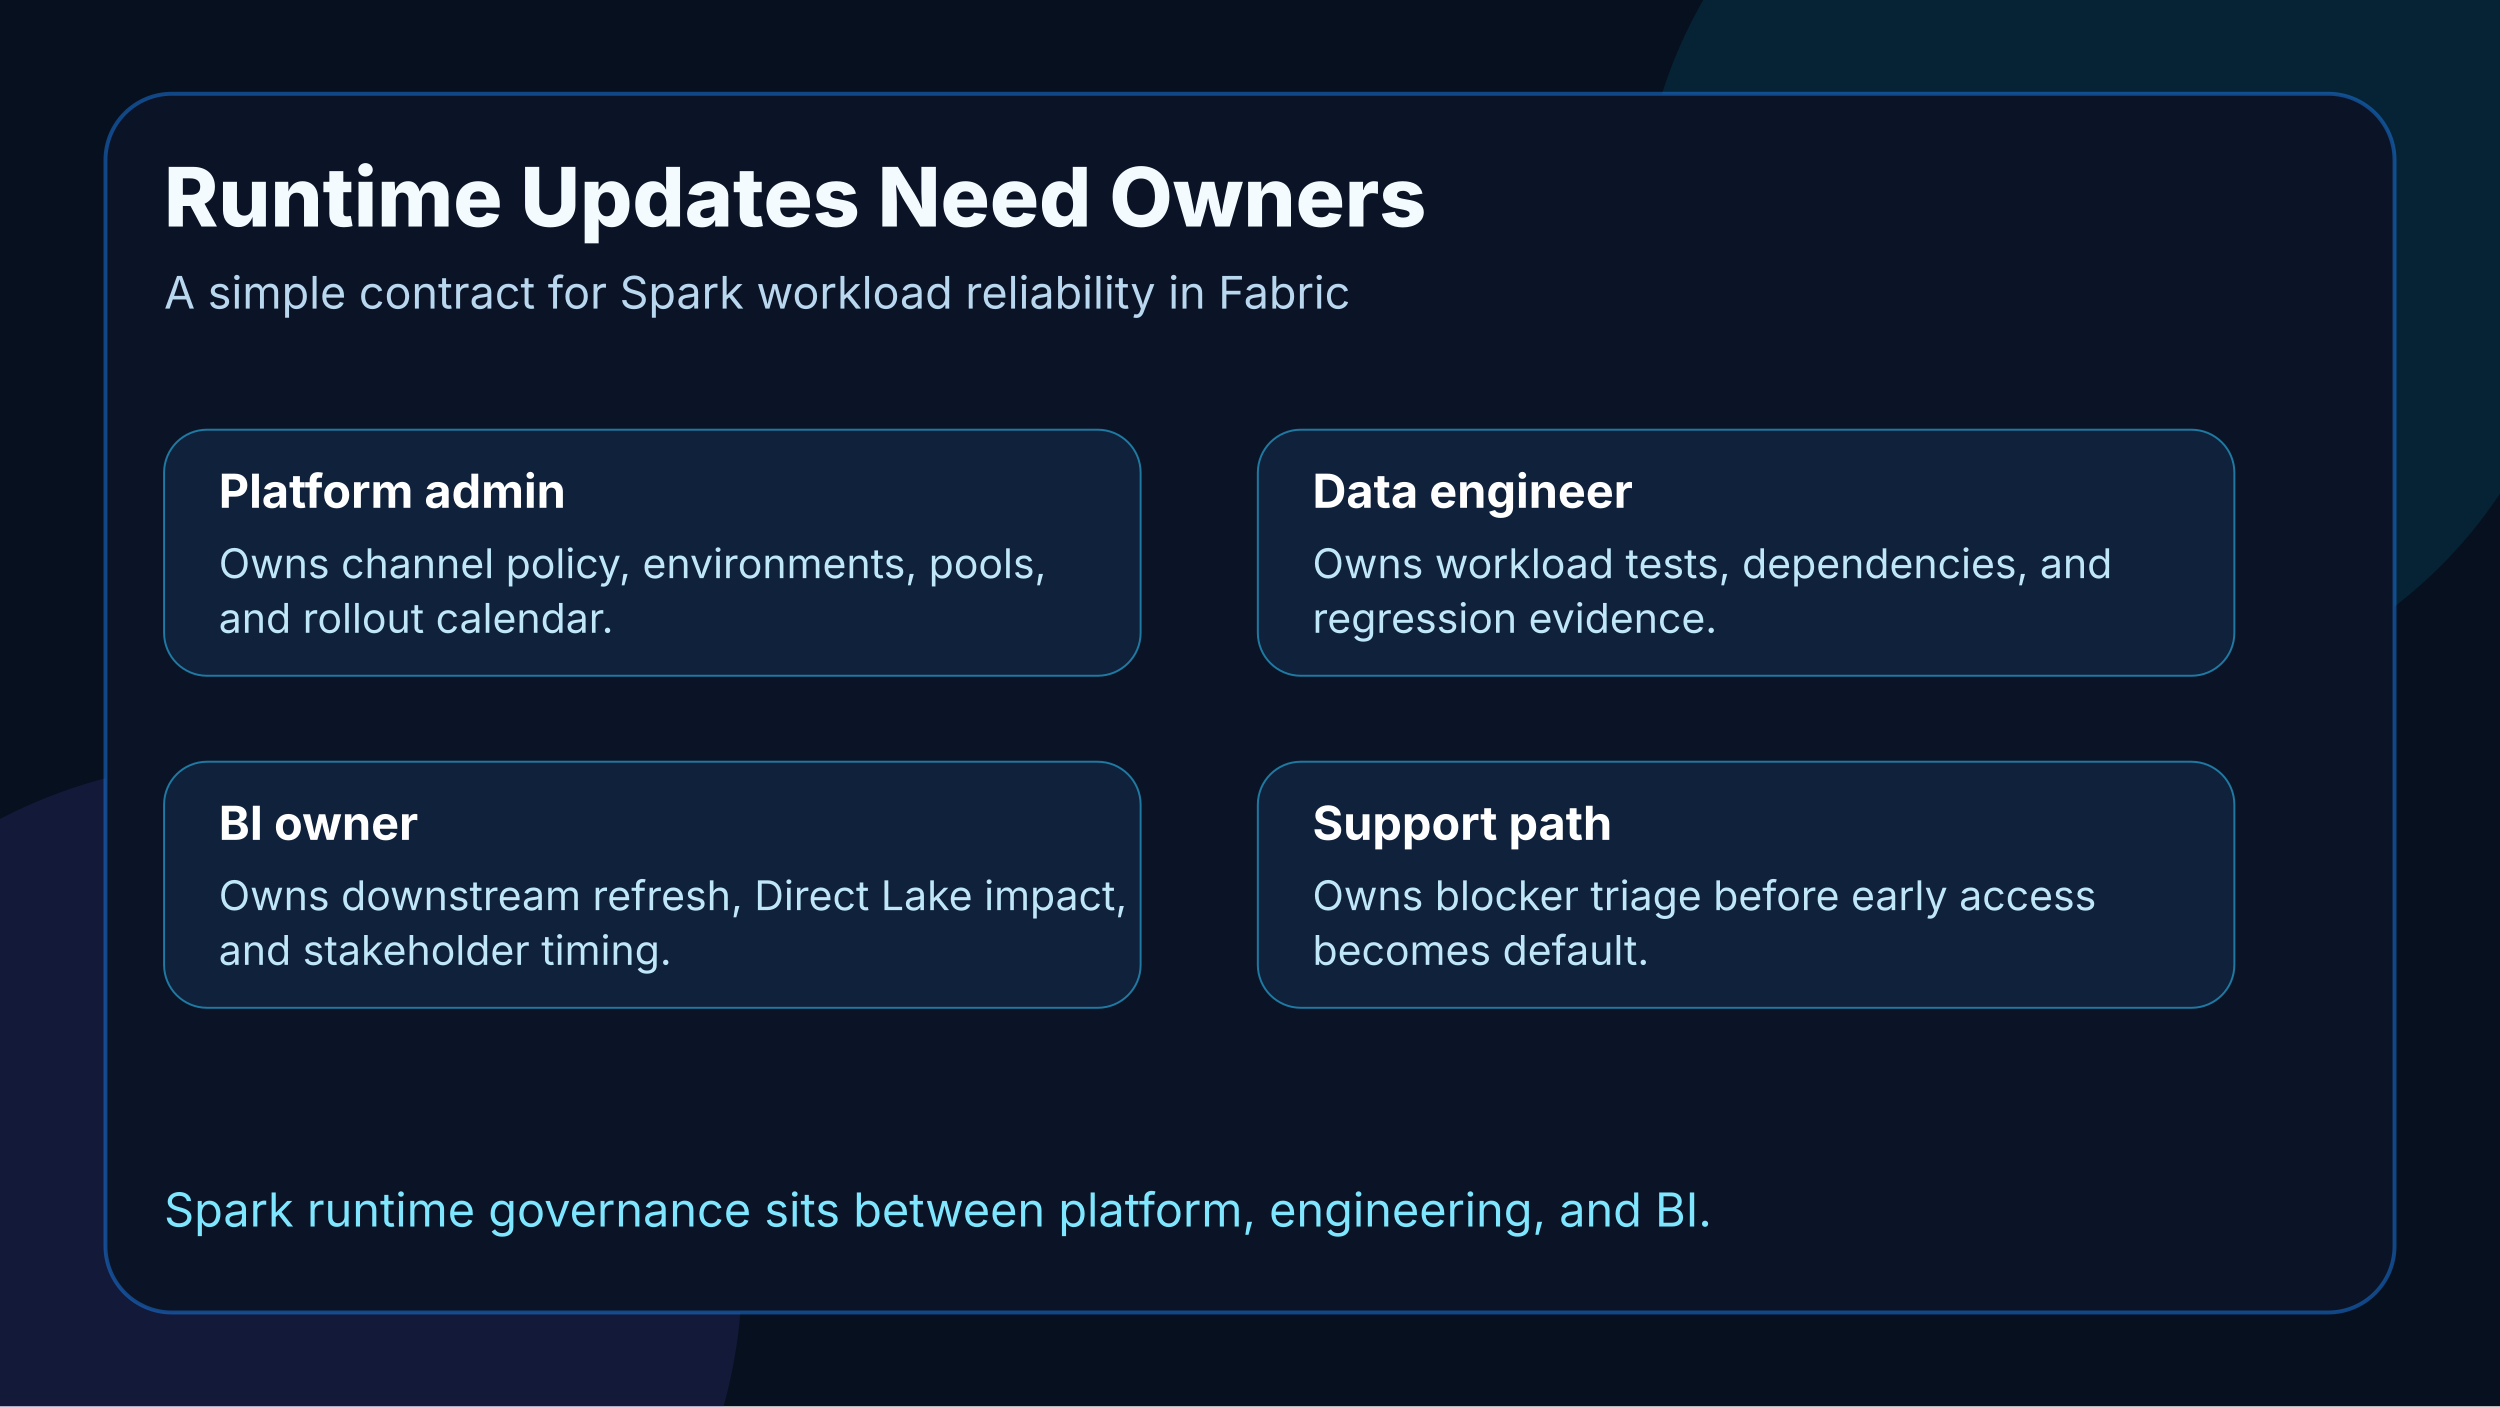
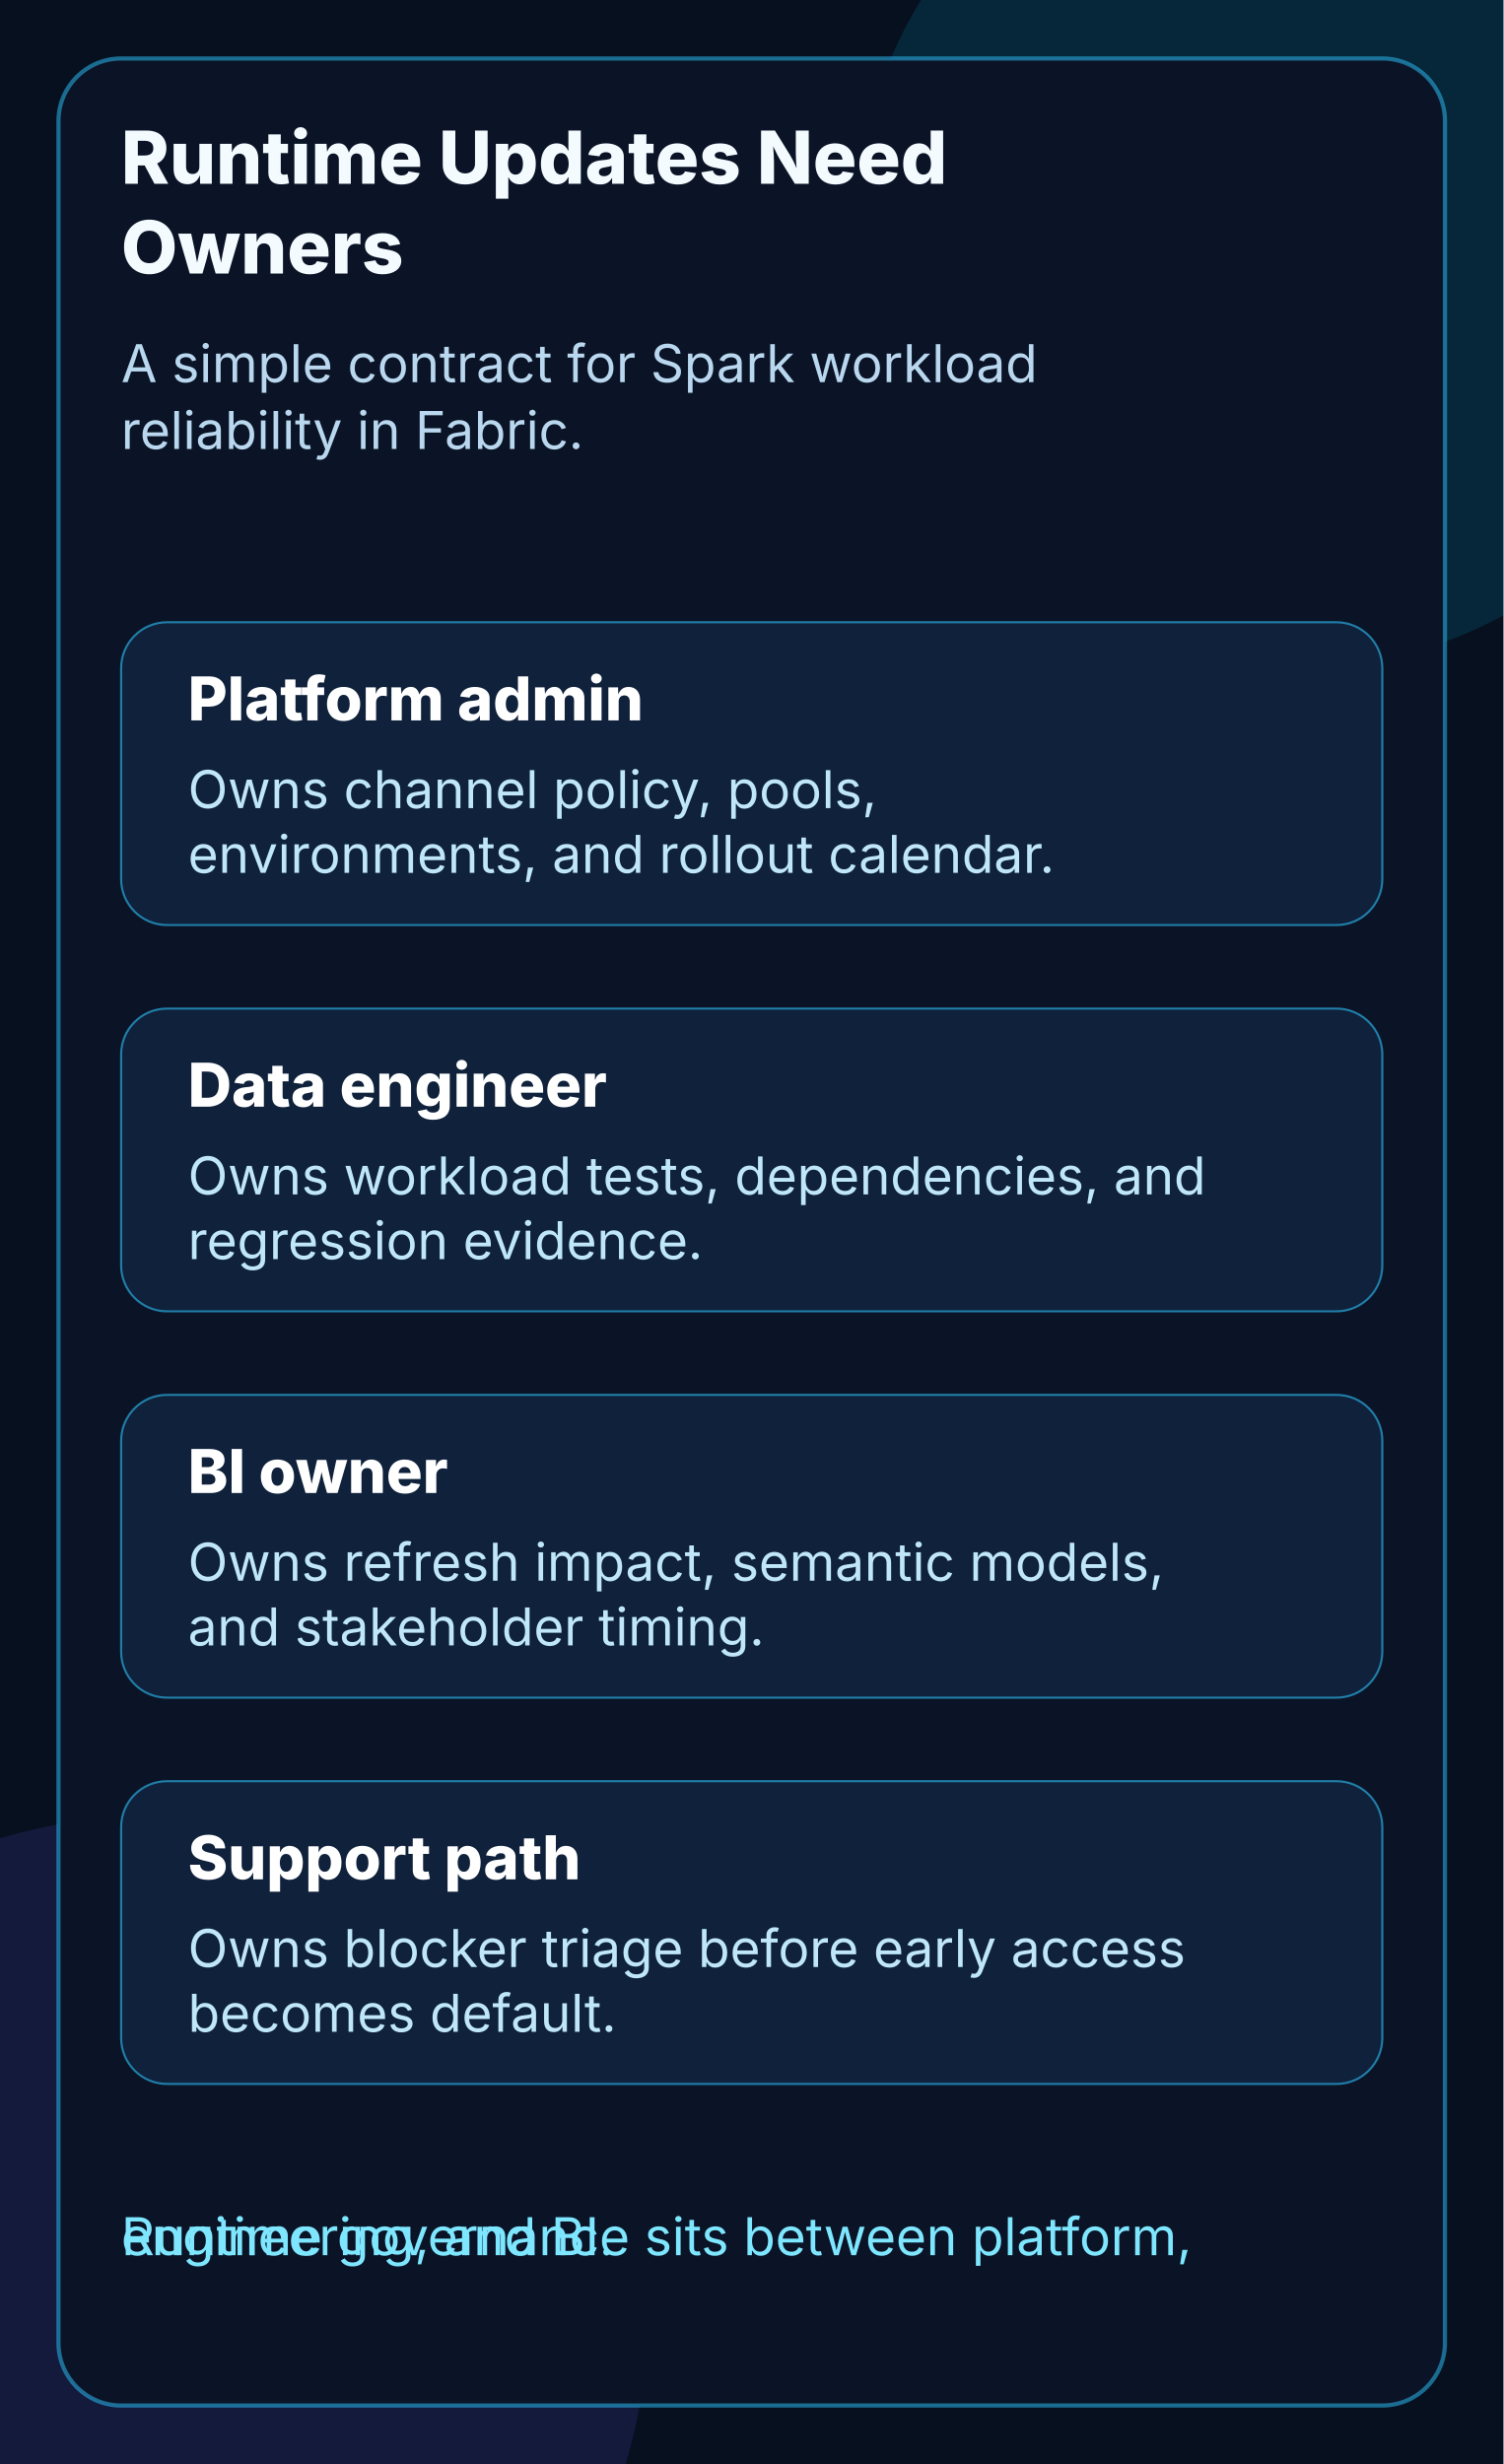
- <svg xmlns="http://www.w3.org/2000/svg" width="1280" height="720" viewBox="0 0 1280 720">
-   <rect width="1280" height="720" fill="#06101f" />
-   <circle cx="1080" cy="120" r="240" fill="#00d4ff" opacity="0.10" />
-   <circle cx="120" cy="650" r="260" fill="#6d5dfc" opacity="0.12" />
-   <rect x="54" y="48" width="1172" height="624" rx="34" fill="#0b1426" stroke="#1e88ff" stroke-opacity="0.45" stroke-width="2" />
-   <text x="84" y="116" font-family="Inter,Segoe UI,Arial,sans-serif" font-size="42" font-weight="800" fill="#f4fbff">Runtime Updates Need Owners</text>
-   <text x="84" y="158" font-family="Inter,Segoe UI,Arial,sans-serif" font-size="23" fill="#b9d7ee">A simple contract for Spark workload reliability in Fabric</text>
-   <rect x="84" y="220" width="500" height="126" rx="22" fill="#0f213b" stroke="#2fc7ff" stroke-opacity="0.55" />
-   <text x="112" y="260" font-family="Inter,Segoe UI,Arial,sans-serif" font-size="24" font-weight="750" fill="#ffffff">Platform admin</text>
-   <text x="112" y="296" font-family="Inter,Segoe UI,Arial,sans-serif" font-size="21" fill="#bfe7f8">Owns channel policy, environments, pools,</text>
-   <text x="112" y="324" font-family="Inter,Segoe UI,Arial,sans-serif" font-size="21" fill="#bfe7f8">and rollout calendar.</text>
-   <rect x="644" y="220" width="500" height="126" rx="22" fill="#0f213b" stroke="#2fc7ff" stroke-opacity="0.55" />
-   <text x="672" y="260" font-family="Inter,Segoe UI,Arial,sans-serif" font-size="24" font-weight="750" fill="#ffffff">Data engineer</text>
-   <text x="672" y="296" font-family="Inter,Segoe UI,Arial,sans-serif" font-size="21" fill="#bfe7f8">Owns workload tests, dependencies, and</text>
-   <text x="672" y="324" font-family="Inter,Segoe UI,Arial,sans-serif" font-size="21" fill="#bfe7f8">regression evidence.</text>
-   <rect x="84" y="390" width="500" height="126" rx="22" fill="#0f213b" stroke="#2fc7ff" stroke-opacity="0.55" />
-   <text x="112" y="430" font-family="Inter,Segoe UI,Arial,sans-serif" font-size="24" font-weight="750" fill="#ffffff">BI owner</text>
-   <text x="112" y="466" font-family="Inter,Segoe UI,Arial,sans-serif" font-size="21" fill="#bfe7f8">Owns downstream refresh, Direct Lake impact,</text>
-   <text x="112" y="494" font-family="Inter,Segoe UI,Arial,sans-serif" font-size="21" fill="#bfe7f8">and stakeholder timing.</text>
-   <rect x="644" y="390" width="500" height="126" rx="22" fill="#0f213b" stroke="#2fc7ff" stroke-opacity="0.55" />
-   <text x="672" y="430" font-family="Inter,Segoe UI,Arial,sans-serif" font-size="24" font-weight="750" fill="#ffffff">Support path</text>
-   <text x="672" y="466" font-family="Inter,Segoe UI,Arial,sans-serif" font-size="21" fill="#bfe7f8">Owns blocker triage before early access</text>
-   <text x="672" y="494" font-family="Inter,Segoe UI,Arial,sans-serif" font-size="21" fill="#bfe7f8">becomes default.</text>
-   <text x="84" y="628" font-family="Inter,Segoe UI,Arial,sans-serif" font-size="24" fill="#7ee7ff">Spark runtime governance sits between platform, engineering, and BI.</text>
+ <svg xmlns="http://www.w3.org/2000/svg" width="720" height="1180" viewBox="0 0 720 1180">
+   <rect width="720" height="1180" fill="#06101f" />
+   <circle cx="620" cy="110" r="210" fill="#00d4ff" opacity="0.12" />
+   <circle cx="70" cy="1110" r="240" fill="#6d5dfc" opacity="0.13" />
+   <rect x="28" y="28" width="664" height="1124" rx="30" fill="#0b1426" stroke="#2fc7ff" stroke-opacity="0.5" stroke-width="2" />
+   <text x="58" y="88" font-family="Inter,Segoe UI,Arial,sans-serif" font-size="35" font-weight="800" fill="#f4fbff">Runtime Updates Need</text>
+   <text x="58" y="131" font-family="Inter,Segoe UI,Arial,sans-serif" font-size="35" font-weight="800" fill="#f4fbff">Owners</text>
+   <text x="58" y="183" font-family="Inter,Segoe UI,Arial,sans-serif" font-size="25" fill="#b9d7ee">A simple contract for Spark workload</text>
+   <text x="58" y="215" font-family="Inter,Segoe UI,Arial,sans-serif" font-size="25" fill="#b9d7ee">reliability in Fabric.</text>
+   <rect x="58" y="298" width="604" height="145" rx="22" fill="#0f213b" stroke="#2fc7ff" stroke-opacity="0.58" />
+   <text x="90" y="345" font-family="Inter,Segoe UI,Arial,sans-serif" font-size="29" font-weight="760" fill="#ffffff">Platform admin</text>
+   <text x="90" y="387" font-family="Inter,Segoe UI,Arial,sans-serif" font-size="25" fill="#bfe7f8">Owns channel policy, pools,</text>
+   <text x="90" y="418" font-family="Inter,Segoe UI,Arial,sans-serif" font-size="25" fill="#bfe7f8">environments, and rollout calendar.</text>
+   <rect x="58" y="483" width="604" height="145" rx="22" fill="#0f213b" stroke="#2fc7ff" stroke-opacity="0.58" />
+   <text x="90" y="530" font-family="Inter,Segoe UI,Arial,sans-serif" font-size="29" font-weight="760" fill="#ffffff">Data engineer</text>
+   <text x="90" y="572" font-family="Inter,Segoe UI,Arial,sans-serif" font-size="25" fill="#bfe7f8">Owns workload tests, dependencies, and</text>
+   <text x="90" y="603" font-family="Inter,Segoe UI,Arial,sans-serif" font-size="25" fill="#bfe7f8">regression evidence.</text>
+   <rect x="58" y="668" width="604" height="145" rx="22" fill="#0f213b" stroke="#2fc7ff" stroke-opacity="0.58" />
+   <text x="90" y="715" font-family="Inter,Segoe UI,Arial,sans-serif" font-size="29" font-weight="760" fill="#ffffff">BI owner</text>
+   <text x="90" y="757" font-family="Inter,Segoe UI,Arial,sans-serif" font-size="25" fill="#bfe7f8">Owns refresh impact, semantic models,</text>
+   <text x="90" y="788" font-family="Inter,Segoe UI,Arial,sans-serif" font-size="25" fill="#bfe7f8">and stakeholder timing.</text>
+   <rect x="58" y="853" width="604" height="145" rx="22" fill="#0f213b" stroke="#2fc7ff" stroke-opacity="0.58" />
+   <text x="90" y="900" font-family="Inter,Segoe UI,Arial,sans-serif" font-size="29" font-weight="760" fill="#ffffff">Support path</text>
+   <text x="90" y="942" font-family="Inter,Segoe UI,Arial,sans-serif" font-size="25" fill="#bfe7f8">Owns blocker triage before early access</text>
+   <text x="90" y="973" font-family="Inter,Segoe UI,Arial,sans-serif" font-size="25" fill="#bfe7f8">becomes default.</text>
+   <text x="58" y="1080" font-family="Inter,Segoe UI,Arial,sans-serif" font-size="25" fill="#7ee7ff">Runtime governance sits between platform,</text>
+   <text x="58" y="1080" font-family="Inter,Segoe UI,Arial,sans-serif" font-size="25" fill="#7ee7ff">engineering, and BI.</text>
</svg>
